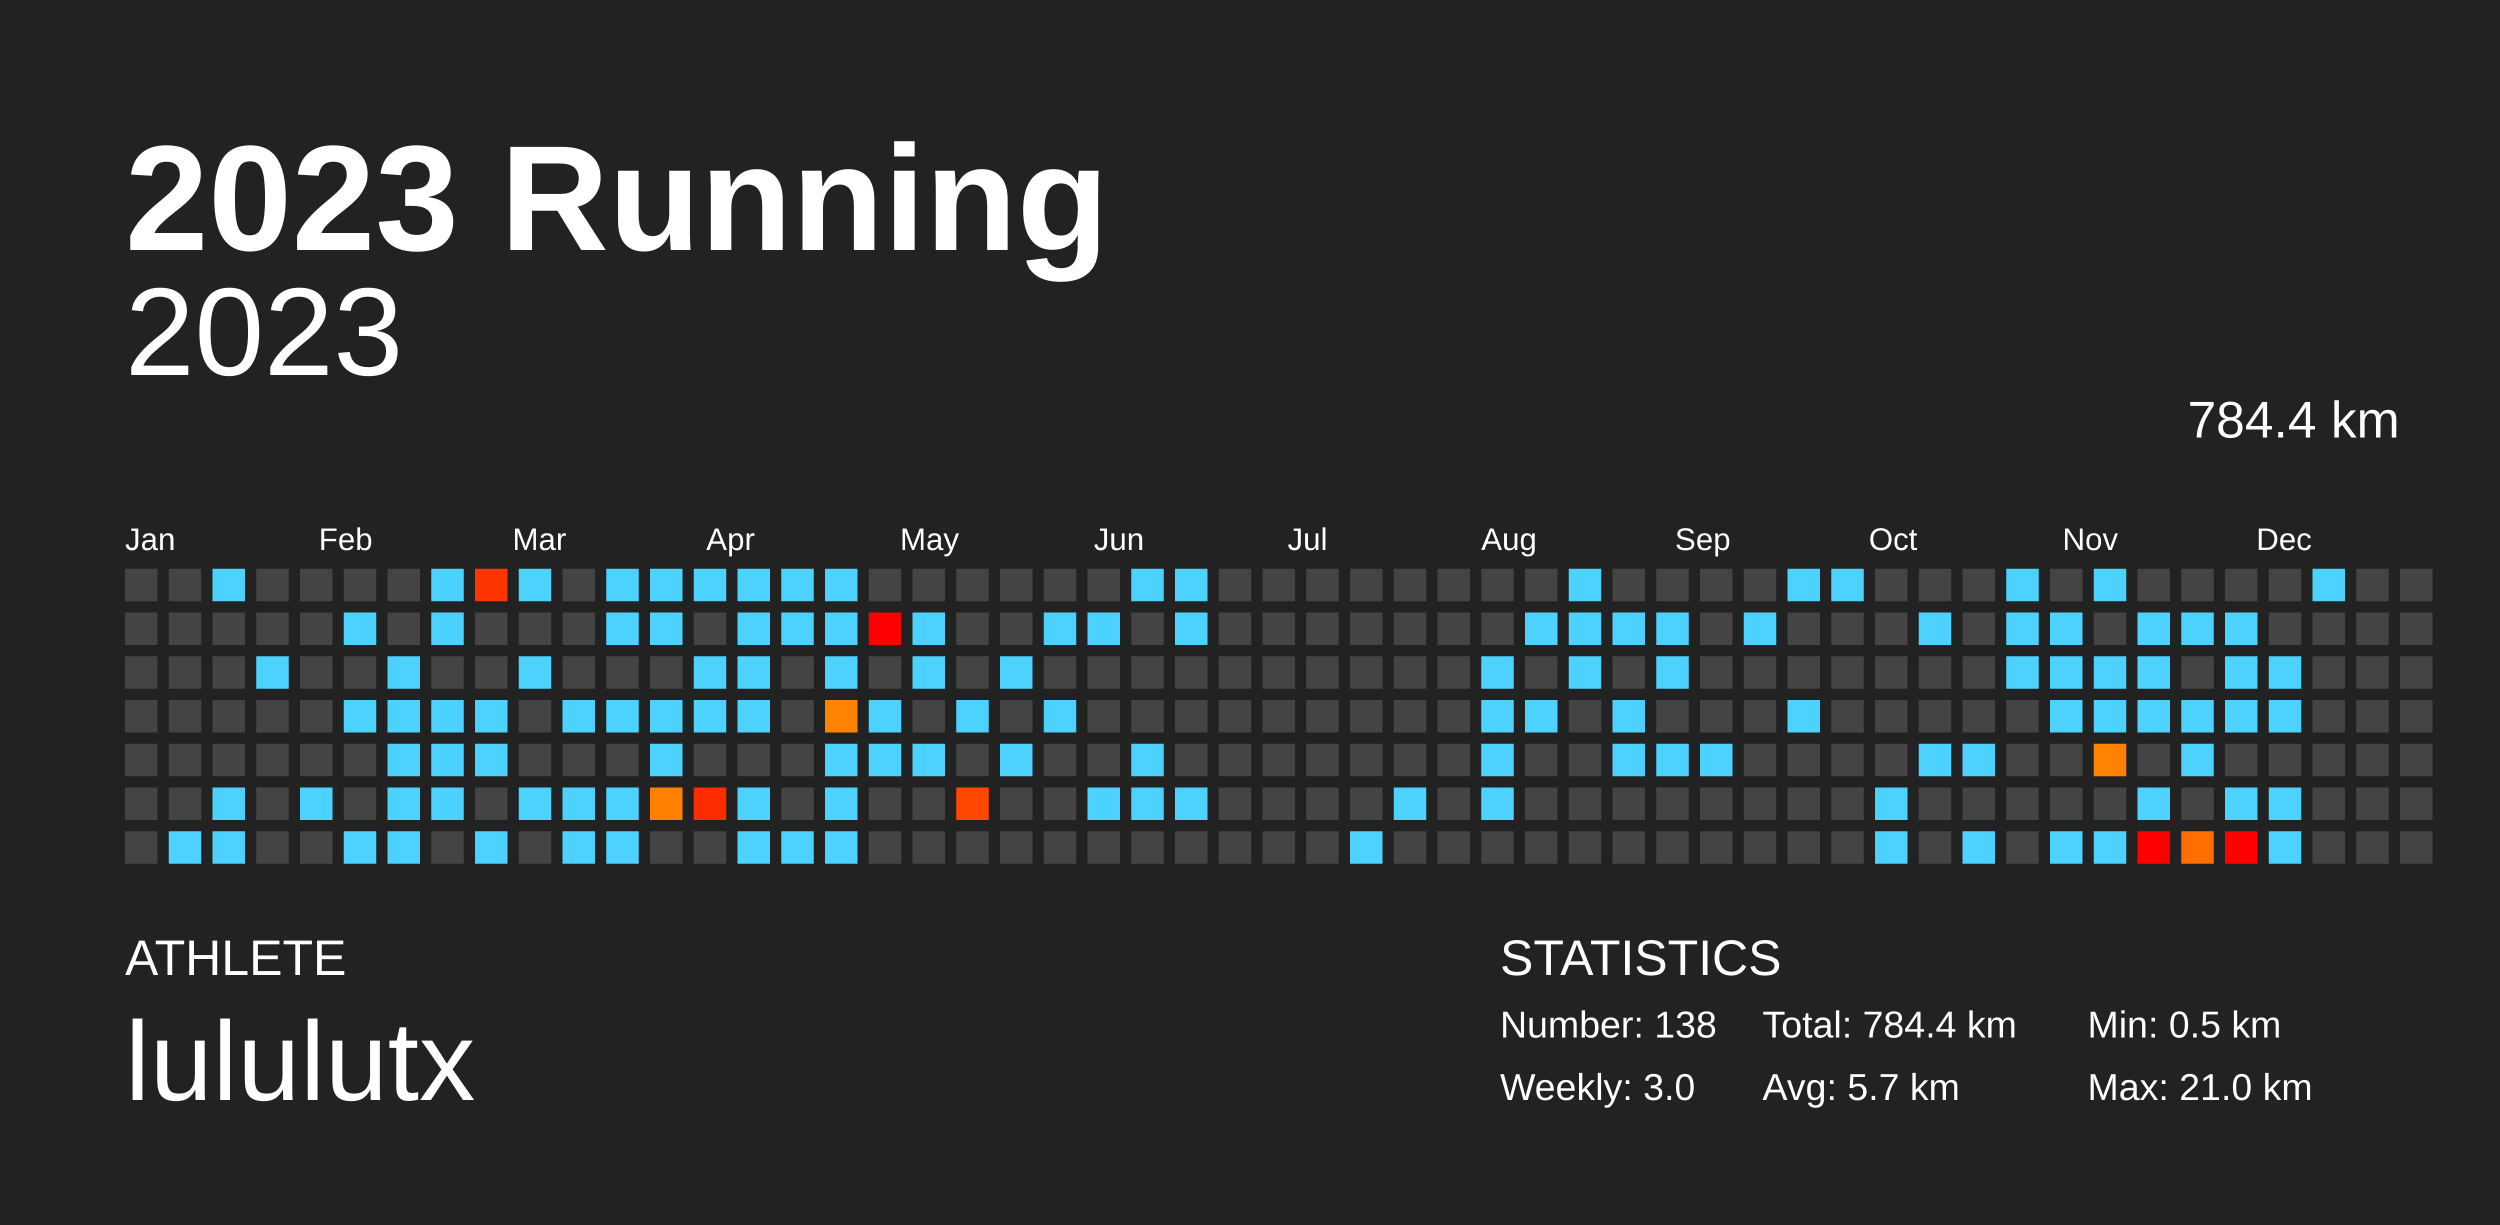
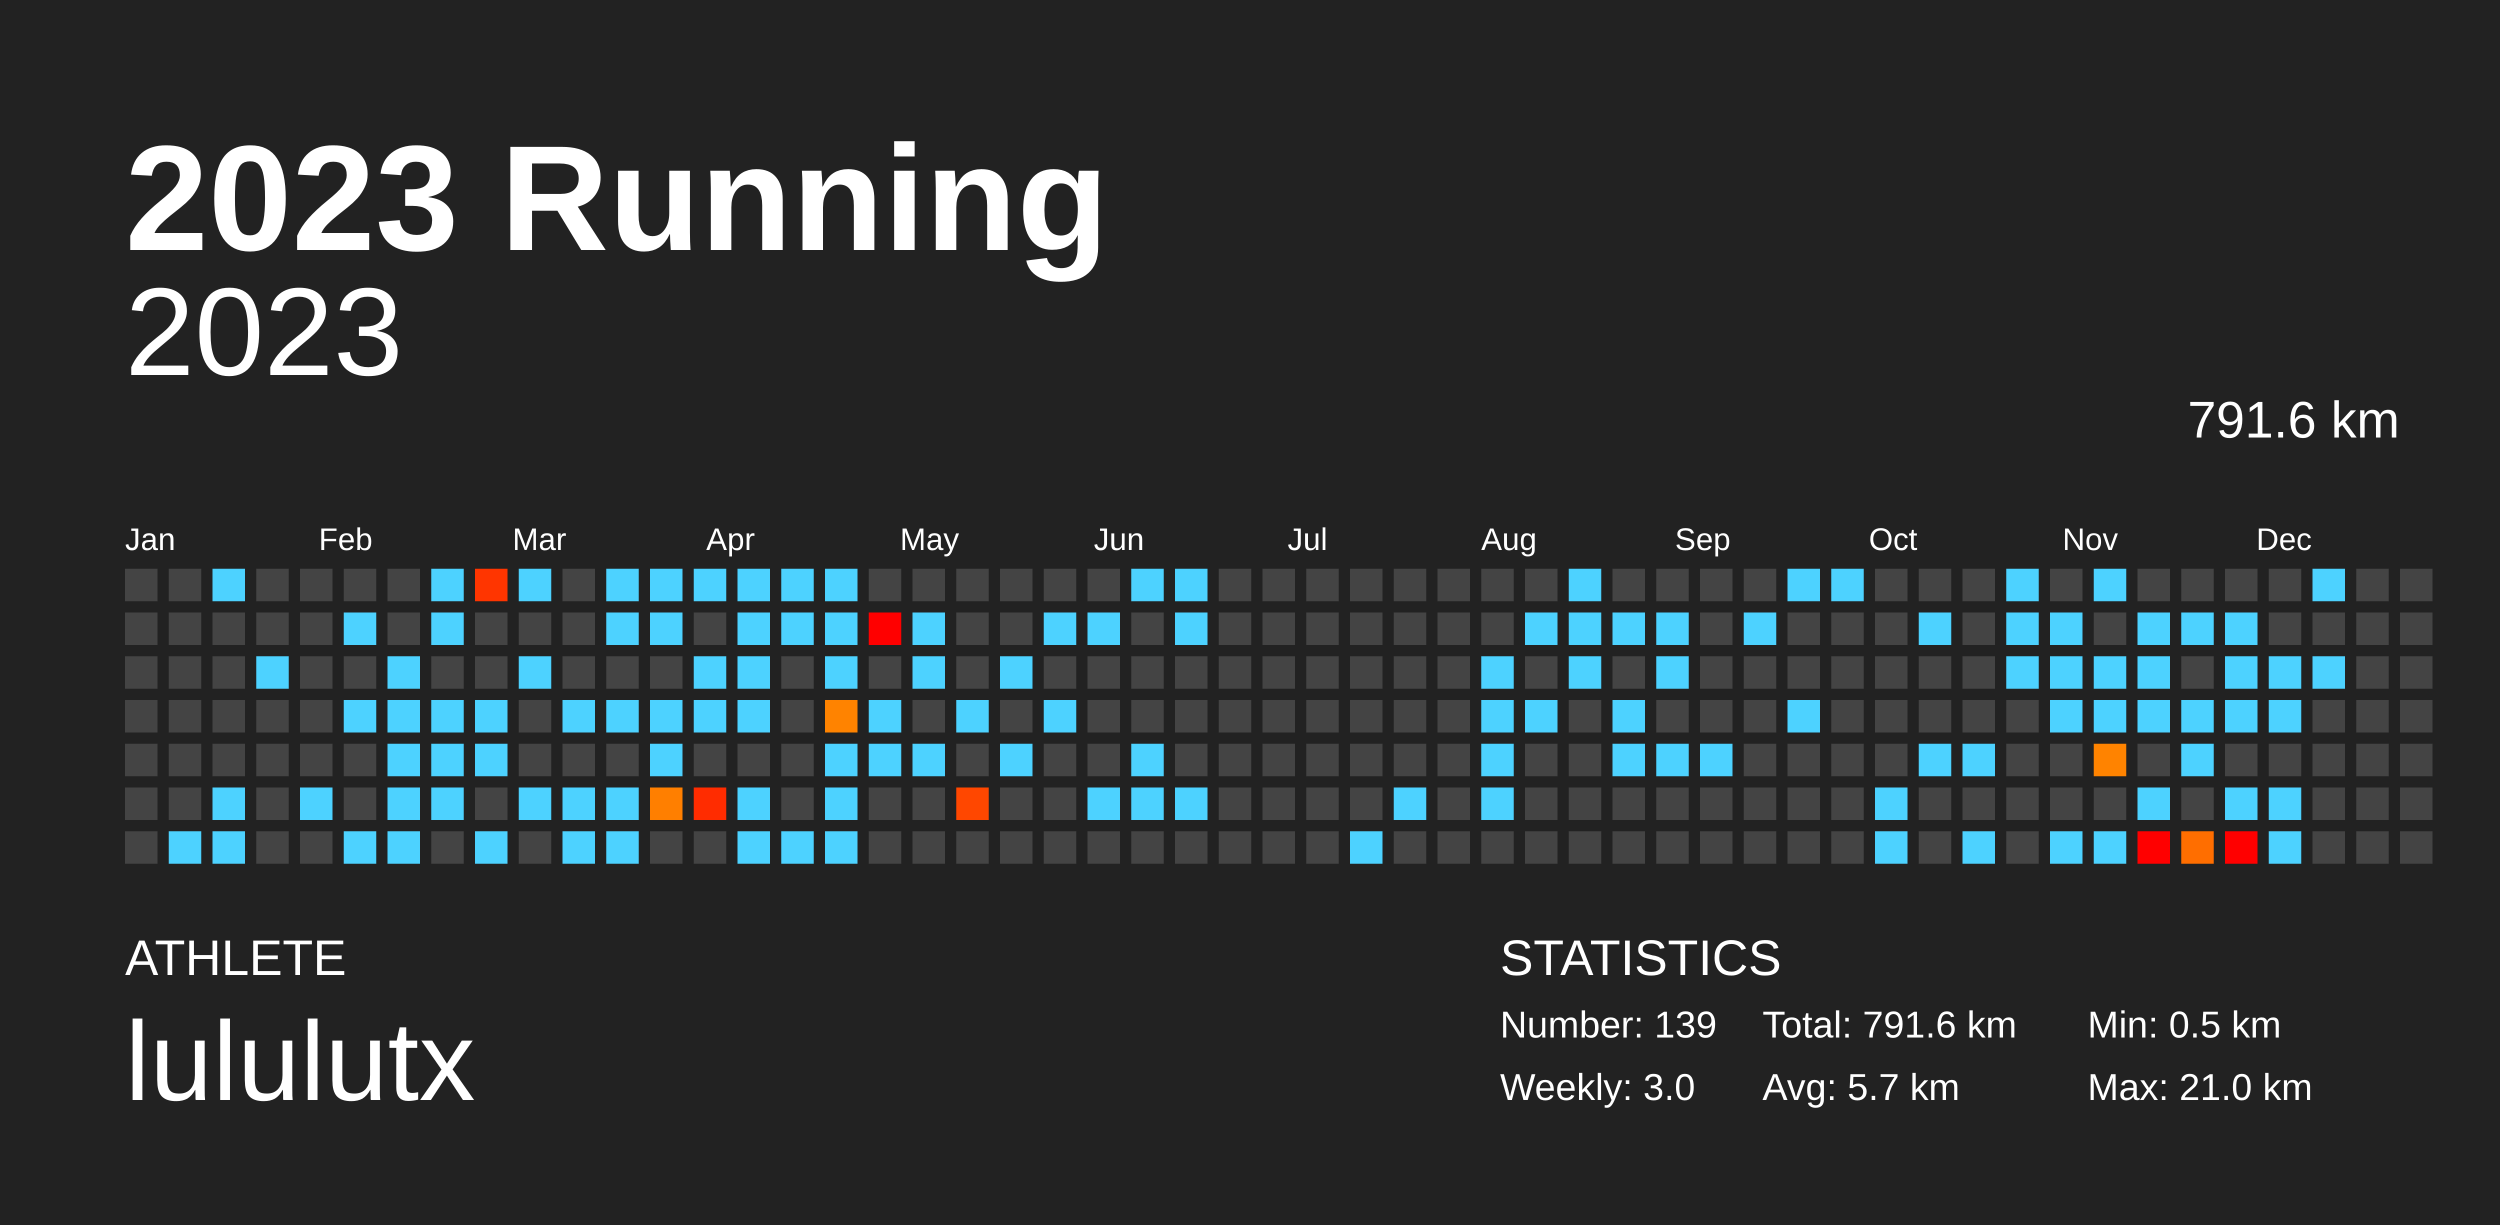
<svg xmlns="http://www.w3.org/2000/svg" baseProfile="full" height="98mm" version="1.1" viewBox="0,0,200,98" width="200mm">
  <defs />
  <rect fill="#222222" height="98" width="200" x="0" y="0" />
  <text fill="#FFFFFF" style="font-size:12px; font-family:Arial; font-weight:bold;" x="10" y="20">2023 Running</text>
  <text fill="#FFFFFF" style="font-size:4px; font-family:Arial" x="10" y="78">ATHLETE</text>
  <text fill="#FFFFFF" style="font-size:9px; font-family:Arial" x="10" y="88">lululutx</text>
  <text fill="#FFFFFF" style="font-size:4px; font-family:Arial" x="120" y="78">STATISTICS</text>
-   <text fill="#FFFFFF" style="font-size:3px; font-family:Arial" x="120" y="83">Number: 138</text>
+   <text fill="#FFFFFF" style="font-size:3px; font-family:Arial" x="120" y="83">Number: 139</text>
  <text fill="#FFFFFF" style="font-size:3px; font-family:Arial" x="120" y="88">Weekly: 3.0</text>
-   <text fill="#FFFFFF" style="font-size:3px; font-family:Arial" x="141" y="83">Total: 784.4 km</text>
+   <text fill="#FFFFFF" style="font-size:3px; font-family:Arial" x="141" y="83">Total: 791.6 km</text>
  <text fill="#FFFFFF" style="font-size:3px; font-family:Arial" x="141" y="88">Avg: 5.7 km</text>
  <text fill="#FFFFFF" style="font-size:3px; font-family:Arial" x="167" y="83">Min: 0.5 km</text>
  <text fill="#FFFFFF" style="font-size:3px; font-family:Arial" x="167" y="88">Max: 21.0 km</text>
  <text alignment-baseline="hanging" fill="#FFFFFF" style="font-size:10.0px; font-family:Arial;" x="10" y="30">2023</text>
-   <text alignment-baseline="hanging" fill="#FFFFFF" style="font-size:4.125px; font-family:Arial;" x="175" y="35">784.4 km</text>
+   <text alignment-baseline="hanging" fill="#FFFFFF" style="font-size:4.125px; font-family:Arial;" x="175" y="35">791.6 km</text>
  <text fill="#FFFFFF" style="font-size:2.5px; font-family:Arial" x="10.0" y="44">Jan</text>
  <text fill="#FFFFFF" style="font-size:2.5px; font-family:Arial" x="25.5" y="44">Feb</text>
  <text fill="#FFFFFF" style="font-size:2.5px; font-family:Arial" x="41.0" y="44">Mar</text>
  <text fill="#FFFFFF" style="font-size:2.5px; font-family:Arial" x="56.5" y="44">Apr</text>
  <text fill="#FFFFFF" style="font-size:2.5px; font-family:Arial" x="72.0" y="44">May</text>
  <text fill="#FFFFFF" style="font-size:2.5px; font-family:Arial" x="87.5" y="44">Jun</text>
  <text fill="#FFFFFF" style="font-size:2.5px; font-family:Arial" x="103.0" y="44">Jul</text>
  <text fill="#FFFFFF" style="font-size:2.5px; font-family:Arial" x="118.5" y="44">Aug</text>
  <text fill="#FFFFFF" style="font-size:2.5px; font-family:Arial" x="134.0" y="44">Sep</text>
  <text fill="#FFFFFF" style="font-size:2.5px; font-family:Arial" x="149.5" y="44">Oct</text>
  <text fill="#FFFFFF" style="font-size:2.5px; font-family:Arial" x="165.0" y="44">Nov</text>
  <text fill="#FFFFFF" style="font-size:2.5px; font-family:Arial" x="180.5" y="44">Dec</text>
  <rect fill="#444444" height="2.6" width="2.6" x="10.0" y="45.5" />
  <rect fill="#444444" height="2.6" width="2.6" x="10.0" y="49.0" />
  <rect fill="#444444" height="2.6" width="2.6" x="10.0" y="52.5" />
  <rect fill="#444444" height="2.6" width="2.6" x="10.0" y="56.0" />
  <rect fill="#444444" height="2.6" width="2.6" x="10.0" y="59.5" />
  <rect fill="#444444" height="2.6" width="2.6" x="10.0" y="63.0" />
  <rect fill="#444444" height="2.6" width="2.6" x="10.0" y="66.5" />
  <rect fill="#444444" height="2.6" width="2.6" x="13.5" y="45.5" />
  <rect fill="#444444" height="2.6" width="2.6" x="13.5" y="49.0" />
  <rect fill="#444444" height="2.6" width="2.6" x="13.5" y="52.5" />
  <rect fill="#444444" height="2.6" width="2.6" x="13.5" y="56.0" />
  <rect fill="#444444" height="2.6" width="2.6" x="13.5" y="59.5" />
  <rect fill="#444444" height="2.6" width="2.6" x="13.5" y="63.0" />
  <rect fill="#4dd2ff" height="2.6" width="2.6" x="13.5" y="66.5" />
  <rect fill="#4dd2ff" height="2.6" width="2.6" x="17.0" y="45.5" />
  <rect fill="#444444" height="2.6" width="2.6" x="17.0" y="49.0" />
  <rect fill="#444444" height="2.6" width="2.6" x="17.0" y="52.5" />
  <rect fill="#444444" height="2.6" width="2.6" x="17.0" y="56.0" />
  <rect fill="#444444" height="2.6" width="2.6" x="17.0" y="59.5" />
  <rect fill="#4dd2ff" height="2.6" width="2.6" x="17.0" y="63.0" />
  <rect fill="#4dd2ff" height="2.6" width="2.6" x="17.0" y="66.5" />
  <rect fill="#444444" height="2.6" width="2.6" x="20.5" y="45.5" />
  <rect fill="#444444" height="2.6" width="2.6" x="20.5" y="49.0" />
  <rect fill="#4dd2ff" height="2.6" width="2.6" x="20.5" y="52.5" />
  <rect fill="#444444" height="2.6" width="2.6" x="20.5" y="56.0" />
  <rect fill="#444444" height="2.6" width="2.6" x="20.5" y="59.5" />
  <rect fill="#444444" height="2.6" width="2.6" x="20.5" y="63.0" />
  <rect fill="#444444" height="2.6" width="2.6" x="20.5" y="66.5" />
  <rect fill="#444444" height="2.6" width="2.6" x="24.0" y="45.5" />
  <rect fill="#444444" height="2.6" width="2.6" x="24.0" y="49.0" />
  <rect fill="#444444" height="2.6" width="2.6" x="24.0" y="52.5" />
  <rect fill="#444444" height="2.6" width="2.6" x="24.0" y="56.0" />
  <rect fill="#444444" height="2.6" width="2.6" x="24.0" y="59.5" />
  <rect fill="#4dd2ff" height="2.6" width="2.6" x="24.0" y="63.0" />
  <rect fill="#444444" height="2.6" width="2.6" x="24.0" y="66.5" />
  <rect fill="#444444" height="2.6" width="2.6" x="27.5" y="45.5" />
  <rect fill="#4dd2ff" height="2.6" width="2.6" x="27.5" y="49.0" />
  <rect fill="#444444" height="2.6" width="2.6" x="27.5" y="52.5" />
  <rect fill="#4dd2ff" height="2.6" width="2.6" x="27.5" y="56.0" />
  <rect fill="#444444" height="2.6" width="2.6" x="27.5" y="59.5" />
  <rect fill="#444444" height="2.6" width="2.6" x="27.5" y="63.0" />
  <rect fill="#4dd2ff" height="2.6" width="2.6" x="27.5" y="66.5" />
  <rect fill="#444444" height="2.6" width="2.6" x="31.0" y="45.5" />
  <rect fill="#444444" height="2.6" width="2.6" x="31.0" y="49.0" />
  <rect fill="#4dd2ff" height="2.6" width="2.6" x="31.0" y="52.5" />
  <rect fill="#4dd2ff" height="2.6" width="2.6" x="31.0" y="56.0" />
  <rect fill="#4dd2ff" height="2.6" width="2.6" x="31.0" y="59.5" />
  <rect fill="#4dd2ff" height="2.6" width="2.6" x="31.0" y="63.0" />
  <rect fill="#4dd2ff" height="2.6" width="2.6" x="31.0" y="66.5" />
  <rect fill="#4dd2ff" height="2.6" width="2.6" x="34.5" y="45.5" />
  <rect fill="#4dd2ff" height="2.6" width="2.6" x="34.5" y="49.0" />
  <rect fill="#444444" height="2.6" width="2.6" x="34.5" y="52.5" />
  <rect fill="#4dd2ff" height="2.6" width="2.6" x="34.5" y="56.0" />
  <rect fill="#4dd2ff" height="2.6" width="2.6" x="34.5" y="59.5" />
  <rect fill="#4dd2ff" height="2.6" width="2.6" x="34.5" y="63.0" />
  <rect fill="#444444" height="2.6" width="2.6" x="34.5" y="66.5" />
  <rect fill="#ff3500" height="2.6" width="2.6" x="38.0" y="45.5" />
  <rect fill="#444444" height="2.6" width="2.6" x="38.0" y="49.0" />
  <rect fill="#444444" height="2.6" width="2.6" x="38.0" y="52.5" />
  <rect fill="#4dd2ff" height="2.6" width="2.6" x="38.0" y="56.0" />
  <rect fill="#4dd2ff" height="2.6" width="2.6" x="38.0" y="59.5" />
  <rect fill="#444444" height="2.6" width="2.6" x="38.0" y="63.0" />
  <rect fill="#4dd2ff" height="2.6" width="2.6" x="38.0" y="66.5" />
  <rect fill="#4dd2ff" height="2.6" width="2.6" x="41.5" y="45.5" />
  <rect fill="#444444" height="2.6" width="2.6" x="41.5" y="49.0" />
  <rect fill="#4dd2ff" height="2.6" width="2.6" x="41.5" y="52.5" />
  <rect fill="#444444" height="2.6" width="2.6" x="41.5" y="56.0" />
  <rect fill="#444444" height="2.6" width="2.6" x="41.5" y="59.5" />
  <rect fill="#4dd2ff" height="2.6" width="2.6" x="41.5" y="63.0" />
  <rect fill="#444444" height="2.6" width="2.6" x="41.5" y="66.5" />
  <rect fill="#444444" height="2.6" width="2.6" x="45.0" y="45.5" />
  <rect fill="#444444" height="2.6" width="2.6" x="45.0" y="49.0" />
  <rect fill="#444444" height="2.6" width="2.6" x="45.0" y="52.5" />
  <rect fill="#4dd2ff" height="2.6" width="2.6" x="45.0" y="56.0" />
  <rect fill="#444444" height="2.6" width="2.6" x="45.0" y="59.5" />
  <rect fill="#4dd2ff" height="2.6" width="2.6" x="45.0" y="63.0" />
  <rect fill="#4dd2ff" height="2.6" width="2.6" x="45.0" y="66.5" />
  <rect fill="#4dd2ff" height="2.6" width="2.6" x="48.5" y="45.5" />
  <rect fill="#4dd2ff" height="2.6" width="2.6" x="48.5" y="49.0" />
  <rect fill="#444444" height="2.6" width="2.6" x="48.5" y="52.5" />
  <rect fill="#4dd2ff" height="2.6" width="2.6" x="48.5" y="56.0" />
  <rect fill="#444444" height="2.6" width="2.6" x="48.5" y="59.5" />
  <rect fill="#4dd2ff" height="2.6" width="2.6" x="48.5" y="63.0" />
  <rect fill="#4dd2ff" height="2.6" width="2.6" x="48.5" y="66.5" />
  <rect fill="#4dd2ff" height="2.6" width="2.6" x="52.0" y="45.5" />
  <rect fill="#4dd2ff" height="2.6" width="2.6" x="52.0" y="49.0" />
  <rect fill="#444444" height="2.6" width="2.6" x="52.0" y="52.5" />
  <rect fill="#4dd2ff" height="2.6" width="2.6" x="52.0" y="56.0" />
  <rect fill="#4dd2ff" height="2.6" width="2.6" x="52.0" y="59.5" />
  <rect fill="#ff7f00" height="2.6" width="2.6" x="52.0" y="63.0" />
  <rect fill="#444444" height="2.6" width="2.6" x="52.0" y="66.5" />
  <rect fill="#4dd2ff" height="2.6" width="2.6" x="55.5" y="45.5" />
  <rect fill="#444444" height="2.6" width="2.6" x="55.5" y="49.0" />
  <rect fill="#4dd2ff" height="2.6" width="2.6" x="55.5" y="52.5" />
  <rect fill="#4dd2ff" height="2.6" width="2.6" x="55.5" y="56.0" />
  <rect fill="#444444" height="2.6" width="2.6" x="55.5" y="59.5" />
  <rect fill="#ff2c00" height="2.6" width="2.6" x="55.5" y="63.0" />
  <rect fill="#444444" height="2.6" width="2.6" x="55.5" y="66.5" />
  <rect fill="#4dd2ff" height="2.6" width="2.6" x="59.0" y="45.5" />
  <rect fill="#4dd2ff" height="2.6" width="2.6" x="59.0" y="49.0" />
  <rect fill="#4dd2ff" height="2.6" width="2.6" x="59.0" y="52.5" />
  <rect fill="#4dd2ff" height="2.6" width="2.6" x="59.0" y="56.0" />
  <rect fill="#444444" height="2.6" width="2.6" x="59.0" y="59.5" />
  <rect fill="#4dd2ff" height="2.6" width="2.6" x="59.0" y="63.0" />
  <rect fill="#4dd2ff" height="2.6" width="2.6" x="59.0" y="66.5" />
  <rect fill="#4dd2ff" height="2.6" width="2.6" x="62.5" y="45.5" />
  <rect fill="#4dd2ff" height="2.6" width="2.6" x="62.5" y="49.0" />
  <rect fill="#444444" height="2.6" width="2.6" x="62.5" y="52.5" />
  <rect fill="#444444" height="2.6" width="2.6" x="62.5" y="56.0" />
  <rect fill="#444444" height="2.6" width="2.6" x="62.5" y="59.5" />
  <rect fill="#444444" height="2.6" width="2.6" x="62.5" y="63.0" />
  <rect fill="#4dd2ff" height="2.6" width="2.6" x="62.5" y="66.5" />
  <rect fill="#4dd2ff" height="2.6" width="2.6" x="66.0" y="45.5" />
  <rect fill="#4dd2ff" height="2.6" width="2.6" x="66.0" y="49.0" />
  <rect fill="#4dd2ff" height="2.6" width="2.6" x="66.0" y="52.5" />
  <rect fill="#ff8300" height="2.6" width="2.6" x="66.0" y="56.0" />
  <rect fill="#4dd2ff" height="2.6" width="2.6" x="66.0" y="59.5" />
  <rect fill="#4dd2ff" height="2.6" width="2.6" x="66.0" y="63.0" />
  <rect fill="#4dd2ff" height="2.6" width="2.6" x="66.0" y="66.5" />
  <rect fill="#444444" height="2.6" width="2.6" x="69.5" y="45.5" />
  <rect fill="red" height="2.6" width="2.6" x="69.5" y="49.0" />
  <rect fill="#444444" height="2.6" width="2.6" x="69.5" y="52.5" />
  <rect fill="#4dd2ff" height="2.6" width="2.6" x="69.5" y="56.0" />
  <rect fill="#4dd2ff" height="2.6" width="2.6" x="69.5" y="59.5" />
  <rect fill="#444444" height="2.6" width="2.6" x="69.5" y="63.0" />
  <rect fill="#444444" height="2.6" width="2.6" x="69.5" y="66.5" />
  <rect fill="#444444" height="2.6" width="2.6" x="73.0" y="45.5" />
  <rect fill="#4dd2ff" height="2.6" width="2.6" x="73.0" y="49.0" />
  <rect fill="#4dd2ff" height="2.6" width="2.6" x="73.0" y="52.5" />
  <rect fill="#444444" height="2.6" width="2.6" x="73.0" y="56.0" />
  <rect fill="#4dd2ff" height="2.6" width="2.6" x="73.0" y="59.5" />
  <rect fill="#444444" height="2.6" width="2.6" x="73.0" y="63.0" />
  <rect fill="#444444" height="2.6" width="2.6" x="73.0" y="66.5" />
  <rect fill="#444444" height="2.6" width="2.6" x="76.5" y="45.5" />
  <rect fill="#444444" height="2.6" width="2.6" x="76.5" y="49.0" />
  <rect fill="#444444" height="2.6" width="2.6" x="76.5" y="52.5" />
  <rect fill="#4dd2ff" height="2.6" width="2.6" x="76.5" y="56.0" />
  <rect fill="#444444" height="2.6" width="2.6" x="76.5" y="59.5" />
  <rect fill="#ff4700" height="2.6" width="2.6" x="76.5" y="63.0" />
  <rect fill="#444444" height="2.6" width="2.6" x="76.5" y="66.5" />
  <rect fill="#444444" height="2.6" width="2.6" x="80.0" y="45.5" />
  <rect fill="#444444" height="2.6" width="2.6" x="80.0" y="49.0" />
  <rect fill="#4dd2ff" height="2.6" width="2.6" x="80.0" y="52.5" />
  <rect fill="#444444" height="2.6" width="2.6" x="80.0" y="56.0" />
  <rect fill="#4dd2ff" height="2.6" width="2.6" x="80.0" y="59.5" />
  <rect fill="#444444" height="2.6" width="2.6" x="80.0" y="63.0" />
  <rect fill="#444444" height="2.6" width="2.6" x="80.0" y="66.5" />
  <rect fill="#444444" height="2.6" width="2.6" x="83.5" y="45.5" />
  <rect fill="#4dd2ff" height="2.6" width="2.6" x="83.5" y="49.0" />
  <rect fill="#444444" height="2.6" width="2.6" x="83.5" y="52.5" />
  <rect fill="#4dd2ff" height="2.6" width="2.6" x="83.5" y="56.0" />
  <rect fill="#444444" height="2.6" width="2.6" x="83.5" y="59.5" />
  <rect fill="#444444" height="2.6" width="2.6" x="83.5" y="63.0" />
  <rect fill="#444444" height="2.6" width="2.6" x="83.5" y="66.5" />
  <rect fill="#444444" height="2.6" width="2.6" x="87.0" y="45.5" />
  <rect fill="#4dd2ff" height="2.6" width="2.6" x="87.0" y="49.0" />
  <rect fill="#444444" height="2.6" width="2.6" x="87.0" y="52.5" />
  <rect fill="#444444" height="2.6" width="2.6" x="87.0" y="56.0" />
  <rect fill="#444444" height="2.6" width="2.6" x="87.0" y="59.5" />
  <rect fill="#4dd2ff" height="2.6" width="2.6" x="87.0" y="63.0" />
  <rect fill="#444444" height="2.6" width="2.6" x="87.0" y="66.5" />
  <rect fill="#4dd2ff" height="2.6" width="2.6" x="90.5" y="45.5" />
  <rect fill="#444444" height="2.6" width="2.6" x="90.5" y="49.0" />
  <rect fill="#444444" height="2.6" width="2.6" x="90.5" y="52.5" />
  <rect fill="#444444" height="2.6" width="2.6" x="90.5" y="56.0" />
  <rect fill="#4dd2ff" height="2.6" width="2.6" x="90.5" y="59.5" />
  <rect fill="#4dd2ff" height="2.6" width="2.6" x="90.5" y="63.0" />
  <rect fill="#444444" height="2.6" width="2.6" x="90.5" y="66.5" />
  <rect fill="#4dd2ff" height="2.6" width="2.6" x="94.0" y="45.5" />
  <rect fill="#4dd2ff" height="2.6" width="2.6" x="94.0" y="49.0" />
  <rect fill="#444444" height="2.6" width="2.6" x="94.0" y="52.5" />
  <rect fill="#444444" height="2.6" width="2.6" x="94.0" y="56.0" />
  <rect fill="#444444" height="2.6" width="2.6" x="94.0" y="59.5" />
  <rect fill="#4dd2ff" height="2.6" width="2.6" x="94.0" y="63.0" />
  <rect fill="#444444" height="2.6" width="2.6" x="94.0" y="66.5" />
  <rect fill="#444444" height="2.6" width="2.6" x="97.5" y="45.5" />
  <rect fill="#444444" height="2.6" width="2.6" x="97.5" y="49.0" />
  <rect fill="#444444" height="2.6" width="2.6" x="97.5" y="52.5" />
  <rect fill="#444444" height="2.6" width="2.6" x="97.5" y="56.0" />
  <rect fill="#444444" height="2.6" width="2.6" x="97.5" y="59.5" />
  <rect fill="#444444" height="2.6" width="2.6" x="97.5" y="63.0" />
  <rect fill="#444444" height="2.6" width="2.6" x="97.5" y="66.5" />
  <rect fill="#444444" height="2.6" width="2.6" x="101.0" y="45.5" />
  <rect fill="#444444" height="2.6" width="2.6" x="101.0" y="49.0" />
  <rect fill="#444444" height="2.6" width="2.6" x="101.0" y="52.5" />
  <rect fill="#444444" height="2.6" width="2.6" x="101.0" y="56.0" />
  <rect fill="#444444" height="2.6" width="2.6" x="101.0" y="59.5" />
  <rect fill="#444444" height="2.6" width="2.6" x="101.0" y="63.0" />
  <rect fill="#444444" height="2.6" width="2.6" x="101.0" y="66.5" />
  <rect fill="#444444" height="2.6" width="2.6" x="104.5" y="45.5" />
  <rect fill="#444444" height="2.6" width="2.6" x="104.5" y="49.0" />
  <rect fill="#444444" height="2.6" width="2.6" x="104.5" y="52.5" />
  <rect fill="#444444" height="2.6" width="2.6" x="104.5" y="56.0" />
  <rect fill="#444444" height="2.6" width="2.6" x="104.5" y="59.5" />
  <rect fill="#444444" height="2.6" width="2.6" x="104.5" y="63.0" />
  <rect fill="#444444" height="2.6" width="2.6" x="104.5" y="66.5" />
  <rect fill="#444444" height="2.6" width="2.6" x="108.0" y="45.5" />
  <rect fill="#444444" height="2.6" width="2.6" x="108.0" y="49.0" />
  <rect fill="#444444" height="2.6" width="2.6" x="108.0" y="52.5" />
  <rect fill="#444444" height="2.6" width="2.6" x="108.0" y="56.0" />
  <rect fill="#444444" height="2.6" width="2.6" x="108.0" y="59.5" />
  <rect fill="#444444" height="2.6" width="2.6" x="108.0" y="63.0" />
  <rect fill="#4dd2ff" height="2.6" width="2.6" x="108.0" y="66.5" />
  <rect fill="#444444" height="2.6" width="2.6" x="111.5" y="45.5" />
  <rect fill="#444444" height="2.6" width="2.6" x="111.5" y="49.0" />
  <rect fill="#444444" height="2.6" width="2.6" x="111.5" y="52.5" />
  <rect fill="#444444" height="2.6" width="2.6" x="111.5" y="56.0" />
  <rect fill="#444444" height="2.6" width="2.6" x="111.5" y="59.5" />
  <rect fill="#4dd2ff" height="2.6" width="2.6" x="111.5" y="63.0" />
  <rect fill="#444444" height="2.6" width="2.6" x="111.5" y="66.5" />
  <rect fill="#444444" height="2.6" width="2.6" x="115.0" y="45.5" />
  <rect fill="#444444" height="2.6" width="2.6" x="115.0" y="49.0" />
  <rect fill="#444444" height="2.6" width="2.6" x="115.0" y="52.5" />
  <rect fill="#444444" height="2.6" width="2.6" x="115.0" y="56.0" />
  <rect fill="#444444" height="2.6" width="2.6" x="115.0" y="59.5" />
  <rect fill="#444444" height="2.6" width="2.6" x="115.0" y="63.0" />
  <rect fill="#444444" height="2.6" width="2.6" x="115.0" y="66.5" />
  <rect fill="#444444" height="2.6" width="2.6" x="118.5" y="45.5" />
  <rect fill="#444444" height="2.6" width="2.6" x="118.5" y="49.0" />
  <rect fill="#4dd2ff" height="2.6" width="2.6" x="118.5" y="52.5" />
  <rect fill="#4dd2ff" height="2.6" width="2.6" x="118.5" y="56.0" />
  <rect fill="#4dd2ff" height="2.6" width="2.6" x="118.5" y="59.5" />
  <rect fill="#4dd2ff" height="2.6" width="2.6" x="118.5" y="63.0" />
  <rect fill="#444444" height="2.6" width="2.6" x="118.5" y="66.5" />
  <rect fill="#444444" height="2.6" width="2.6" x="122.0" y="45.5" />
  <rect fill="#4dd2ff" height="2.6" width="2.6" x="122.0" y="49.0" />
  <rect fill="#444444" height="2.6" width="2.6" x="122.0" y="52.5" />
  <rect fill="#4dd2ff" height="2.6" width="2.6" x="122.0" y="56.0" />
  <rect fill="#444444" height="2.6" width="2.6" x="122.0" y="59.5" />
  <rect fill="#444444" height="2.6" width="2.6" x="122.0" y="63.0" />
  <rect fill="#444444" height="2.6" width="2.6" x="122.0" y="66.5" />
  <rect fill="#4dd2ff" height="2.6" width="2.6" x="125.5" y="45.5" />
  <rect fill="#4dd2ff" height="2.6" width="2.6" x="125.5" y="49.0" />
  <rect fill="#4dd2ff" height="2.6" width="2.6" x="125.5" y="52.5" />
  <rect fill="#444444" height="2.6" width="2.6" x="125.5" y="56.0" />
  <rect fill="#444444" height="2.6" width="2.6" x="125.5" y="59.5" />
  <rect fill="#444444" height="2.6" width="2.6" x="125.5" y="63.0" />
  <rect fill="#444444" height="2.6" width="2.6" x="125.5" y="66.5" />
  <rect fill="#444444" height="2.6" width="2.6" x="129.0" y="45.5" />
  <rect fill="#4dd2ff" height="2.6" width="2.6" x="129.0" y="49.0" />
  <rect fill="#444444" height="2.6" width="2.6" x="129.0" y="52.5" />
  <rect fill="#4dd2ff" height="2.6" width="2.6" x="129.0" y="56.0" />
  <rect fill="#4dd2ff" height="2.6" width="2.6" x="129.0" y="59.5" />
  <rect fill="#444444" height="2.6" width="2.6" x="129.0" y="63.0" />
  <rect fill="#444444" height="2.6" width="2.6" x="129.0" y="66.5" />
  <rect fill="#444444" height="2.6" width="2.6" x="132.5" y="45.5" />
  <rect fill="#4dd2ff" height="2.6" width="2.6" x="132.5" y="49.0" />
  <rect fill="#4dd2ff" height="2.6" width="2.6" x="132.5" y="52.5" />
  <rect fill="#444444" height="2.6" width="2.6" x="132.5" y="56.0" />
  <rect fill="#4dd2ff" height="2.6" width="2.6" x="132.5" y="59.5" />
  <rect fill="#444444" height="2.6" width="2.6" x="132.5" y="63.0" />
  <rect fill="#444444" height="2.6" width="2.6" x="132.5" y="66.5" />
  <rect fill="#444444" height="2.6" width="2.6" x="136.0" y="45.5" />
  <rect fill="#444444" height="2.6" width="2.6" x="136.0" y="49.0" />
  <rect fill="#444444" height="2.6" width="2.6" x="136.0" y="52.5" />
  <rect fill="#444444" height="2.6" width="2.6" x="136.0" y="56.0" />
  <rect fill="#4dd2ff" height="2.6" width="2.6" x="136.0" y="59.5" />
  <rect fill="#444444" height="2.6" width="2.6" x="136.0" y="63.0" />
  <rect fill="#444444" height="2.6" width="2.6" x="136.0" y="66.5" />
  <rect fill="#444444" height="2.6" width="2.6" x="139.5" y="45.5" />
  <rect fill="#4dd2ff" height="2.6" width="2.6" x="139.5" y="49.0" />
  <rect fill="#444444" height="2.6" width="2.6" x="139.5" y="52.5" />
  <rect fill="#444444" height="2.6" width="2.6" x="139.5" y="56.0" />
  <rect fill="#444444" height="2.6" width="2.6" x="139.5" y="59.5" />
  <rect fill="#444444" height="2.6" width="2.6" x="139.5" y="63.0" />
  <rect fill="#444444" height="2.6" width="2.6" x="139.5" y="66.5" />
  <rect fill="#4dd2ff" height="2.6" width="2.6" x="143.0" y="45.5" />
  <rect fill="#444444" height="2.6" width="2.6" x="143.0" y="49.0" />
  <rect fill="#444444" height="2.6" width="2.6" x="143.0" y="52.5" />
  <rect fill="#4dd2ff" height="2.6" width="2.6" x="143.0" y="56.0" />
  <rect fill="#444444" height="2.6" width="2.6" x="143.0" y="59.5" />
  <rect fill="#444444" height="2.6" width="2.6" x="143.0" y="63.0" />
  <rect fill="#444444" height="2.6" width="2.6" x="143.0" y="66.5" />
  <rect fill="#4dd2ff" height="2.6" width="2.6" x="146.5" y="45.5" />
  <rect fill="#444444" height="2.6" width="2.6" x="146.5" y="49.0" />
  <rect fill="#444444" height="2.6" width="2.6" x="146.5" y="52.5" />
  <rect fill="#444444" height="2.6" width="2.6" x="146.5" y="56.0" />
  <rect fill="#444444" height="2.6" width="2.6" x="146.5" y="59.5" />
  <rect fill="#444444" height="2.6" width="2.6" x="146.5" y="63.0" />
  <rect fill="#444444" height="2.6" width="2.6" x="146.5" y="66.5" />
  <rect fill="#444444" height="2.6" width="2.6" x="150.0" y="45.5" />
  <rect fill="#444444" height="2.6" width="2.6" x="150.0" y="49.0" />
  <rect fill="#444444" height="2.6" width="2.6" x="150.0" y="52.5" />
  <rect fill="#444444" height="2.6" width="2.6" x="150.0" y="56.0" />
  <rect fill="#444444" height="2.6" width="2.6" x="150.0" y="59.5" />
  <rect fill="#4dd2ff" height="2.6" width="2.6" x="150.0" y="63.0" />
  <rect fill="#4dd2ff" height="2.6" width="2.6" x="150.0" y="66.5" />
  <rect fill="#444444" height="2.6" width="2.6" x="153.5" y="45.5" />
  <rect fill="#4dd2ff" height="2.6" width="2.6" x="153.5" y="49.0" />
  <rect fill="#444444" height="2.6" width="2.6" x="153.5" y="52.5" />
  <rect fill="#444444" height="2.6" width="2.6" x="153.5" y="56.0" />
  <rect fill="#4dd2ff" height="2.6" width="2.6" x="153.5" y="59.5" />
  <rect fill="#444444" height="2.6" width="2.6" x="153.5" y="63.0" />
  <rect fill="#444444" height="2.6" width="2.6" x="153.5" y="66.5" />
  <rect fill="#444444" height="2.6" width="2.6" x="157.0" y="45.5" />
  <rect fill="#444444" height="2.6" width="2.6" x="157.0" y="49.0" />
  <rect fill="#444444" height="2.6" width="2.6" x="157.0" y="52.5" />
  <rect fill="#444444" height="2.6" width="2.6" x="157.0" y="56.0" />
  <rect fill="#4dd2ff" height="2.6" width="2.6" x="157.0" y="59.5" />
  <rect fill="#444444" height="2.6" width="2.6" x="157.0" y="63.0" />
  <rect fill="#4dd2ff" height="2.6" width="2.6" x="157.0" y="66.5" />
  <rect fill="#4dd2ff" height="2.6" width="2.6" x="160.5" y="45.5" />
  <rect fill="#4dd2ff" height="2.6" width="2.6" x="160.5" y="49.0" />
  <rect fill="#4dd2ff" height="2.6" width="2.6" x="160.5" y="52.5" />
  <rect fill="#444444" height="2.6" width="2.6" x="160.5" y="56.0" />
  <rect fill="#444444" height="2.6" width="2.6" x="160.5" y="59.5" />
  <rect fill="#444444" height="2.6" width="2.6" x="160.5" y="63.0" />
  <rect fill="#444444" height="2.6" width="2.6" x="160.5" y="66.5" />
  <rect fill="#444444" height="2.6" width="2.6" x="164.0" y="45.5" />
  <rect fill="#4dd2ff" height="2.6" width="2.6" x="164.0" y="49.0" />
  <rect fill="#4dd2ff" height="2.6" width="2.6" x="164.0" y="52.5" />
  <rect fill="#4dd2ff" height="2.6" width="2.6" x="164.0" y="56.0" />
  <rect fill="#444444" height="2.6" width="2.6" x="164.0" y="59.5" />
  <rect fill="#444444" height="2.6" width="2.6" x="164.0" y="63.0" />
  <rect fill="#4dd2ff" height="2.6" width="2.6" x="164.0" y="66.5" />
  <rect fill="#4dd2ff" height="2.6" width="2.6" x="167.5" y="45.5" />
  <rect fill="#444444" height="2.6" width="2.6" x="167.5" y="49.0" />
  <rect fill="#4dd2ff" height="2.6" width="2.6" x="167.5" y="52.5" />
  <rect fill="#4dd2ff" height="2.6" width="2.6" x="167.5" y="56.0" />
  <rect fill="#ff8300" height="2.6" width="2.6" x="167.5" y="59.5" />
  <rect fill="#444444" height="2.6" width="2.6" x="167.5" y="63.0" />
  <rect fill="#4dd2ff" height="2.6" width="2.6" x="167.5" y="66.5" />
  <rect fill="#444444" height="2.6" width="2.6" x="171.0" y="45.5" />
  <rect fill="#4dd2ff" height="2.6" width="2.6" x="171.0" y="49.0" />
  <rect fill="#4dd2ff" height="2.6" width="2.6" x="171.0" y="52.5" />
  <rect fill="#4dd2ff" height="2.6" width="2.6" x="171.0" y="56.0" />
  <rect fill="#444444" height="2.6" width="2.6" x="171.0" y="59.5" />
  <rect fill="#4dd2ff" height="2.6" width="2.6" x="171.0" y="63.0" />
  <rect fill="red" height="2.6" width="2.6" x="171.0" y="66.5" />
  <rect fill="#444444" height="2.6" width="2.6" x="174.5" y="45.5" />
  <rect fill="#4dd2ff" height="2.6" width="2.6" x="174.5" y="49.0" />
  <rect fill="#444444" height="2.6" width="2.6" x="174.5" y="52.5" />
  <rect fill="#4dd2ff" height="2.6" width="2.6" x="174.5" y="56.0" />
  <rect fill="#4dd2ff" height="2.6" width="2.6" x="174.5" y="59.5" />
  <rect fill="#444444" height="2.6" width="2.6" x="174.5" y="63.0" />
  <rect fill="#ff6e00" height="2.6" width="2.6" x="174.5" y="66.5" />
  <rect fill="#444444" height="2.6" width="2.6" x="178.0" y="45.5" />
  <rect fill="#4dd2ff" height="2.6" width="2.6" x="178.0" y="49.0" />
  <rect fill="#4dd2ff" height="2.6" width="2.6" x="178.0" y="52.5" />
  <rect fill="#4dd2ff" height="2.6" width="2.6" x="178.0" y="56.0" />
  <rect fill="#444444" height="2.6" width="2.6" x="178.0" y="59.5" />
  <rect fill="#4dd2ff" height="2.6" width="2.6" x="178.0" y="63.0" />
  <rect fill="red" height="2.6" width="2.6" x="178.0" y="66.5" />
  <rect fill="#444444" height="2.6" width="2.6" x="181.5" y="45.5" />
  <rect fill="#444444" height="2.6" width="2.6" x="181.5" y="49.0" />
  <rect fill="#4dd2ff" height="2.6" width="2.6" x="181.5" y="52.5" />
  <rect fill="#4dd2ff" height="2.6" width="2.6" x="181.5" y="56.0" />
  <rect fill="#444444" height="2.6" width="2.6" x="181.5" y="59.5" />
  <rect fill="#4dd2ff" height="2.6" width="2.6" x="181.5" y="63.0" />
  <rect fill="#4dd2ff" height="2.6" width="2.6" x="181.5" y="66.5" />
  <rect fill="#4dd2ff" height="2.6" width="2.6" x="185.0" y="45.5" />
  <rect fill="#444444" height="2.6" width="2.6" x="185.0" y="49.0" />
-   <rect fill="#444444" height="2.6" width="2.6" x="185.0" y="52.5" />
+   <rect fill="#4dd2ff" height="2.6" width="2.6" x="185.0" y="52.5" />
  <rect fill="#444444" height="2.6" width="2.6" x="185.0" y="56.0" />
  <rect fill="#444444" height="2.6" width="2.6" x="185.0" y="59.5" />
  <rect fill="#444444" height="2.6" width="2.6" x="185.0" y="63.0" />
  <rect fill="#444444" height="2.6" width="2.6" x="185.0" y="66.5" />
  <rect fill="#444444" height="2.6" width="2.6" x="188.5" y="45.5" />
  <rect fill="#444444" height="2.6" width="2.6" x="188.5" y="49.0" />
  <rect fill="#444444" height="2.6" width="2.6" x="188.5" y="52.5" />
  <rect fill="#444444" height="2.6" width="2.6" x="188.5" y="56.0" />
  <rect fill="#444444" height="2.6" width="2.6" x="188.5" y="59.5" />
  <rect fill="#444444" height="2.6" width="2.6" x="188.5" y="63.0" />
  <rect fill="#444444" height="2.6" width="2.6" x="188.5" y="66.5" />
  <rect fill="#444444" height="2.6" width="2.6" x="192.0" y="45.5" />
  <rect fill="#444444" height="2.6" width="2.6" x="192.0" y="49.0" />
  <rect fill="#444444" height="2.6" width="2.6" x="192.0" y="52.5" />
  <rect fill="#444444" height="2.6" width="2.6" x="192.0" y="56.0" />
  <rect fill="#444444" height="2.6" width="2.6" x="192.0" y="59.5" />
  <rect fill="#444444" height="2.6" width="2.6" x="192.0" y="63.0" />
  <rect fill="#444444" height="2.6" width="2.6" x="192.0" y="66.5" />
</svg>
